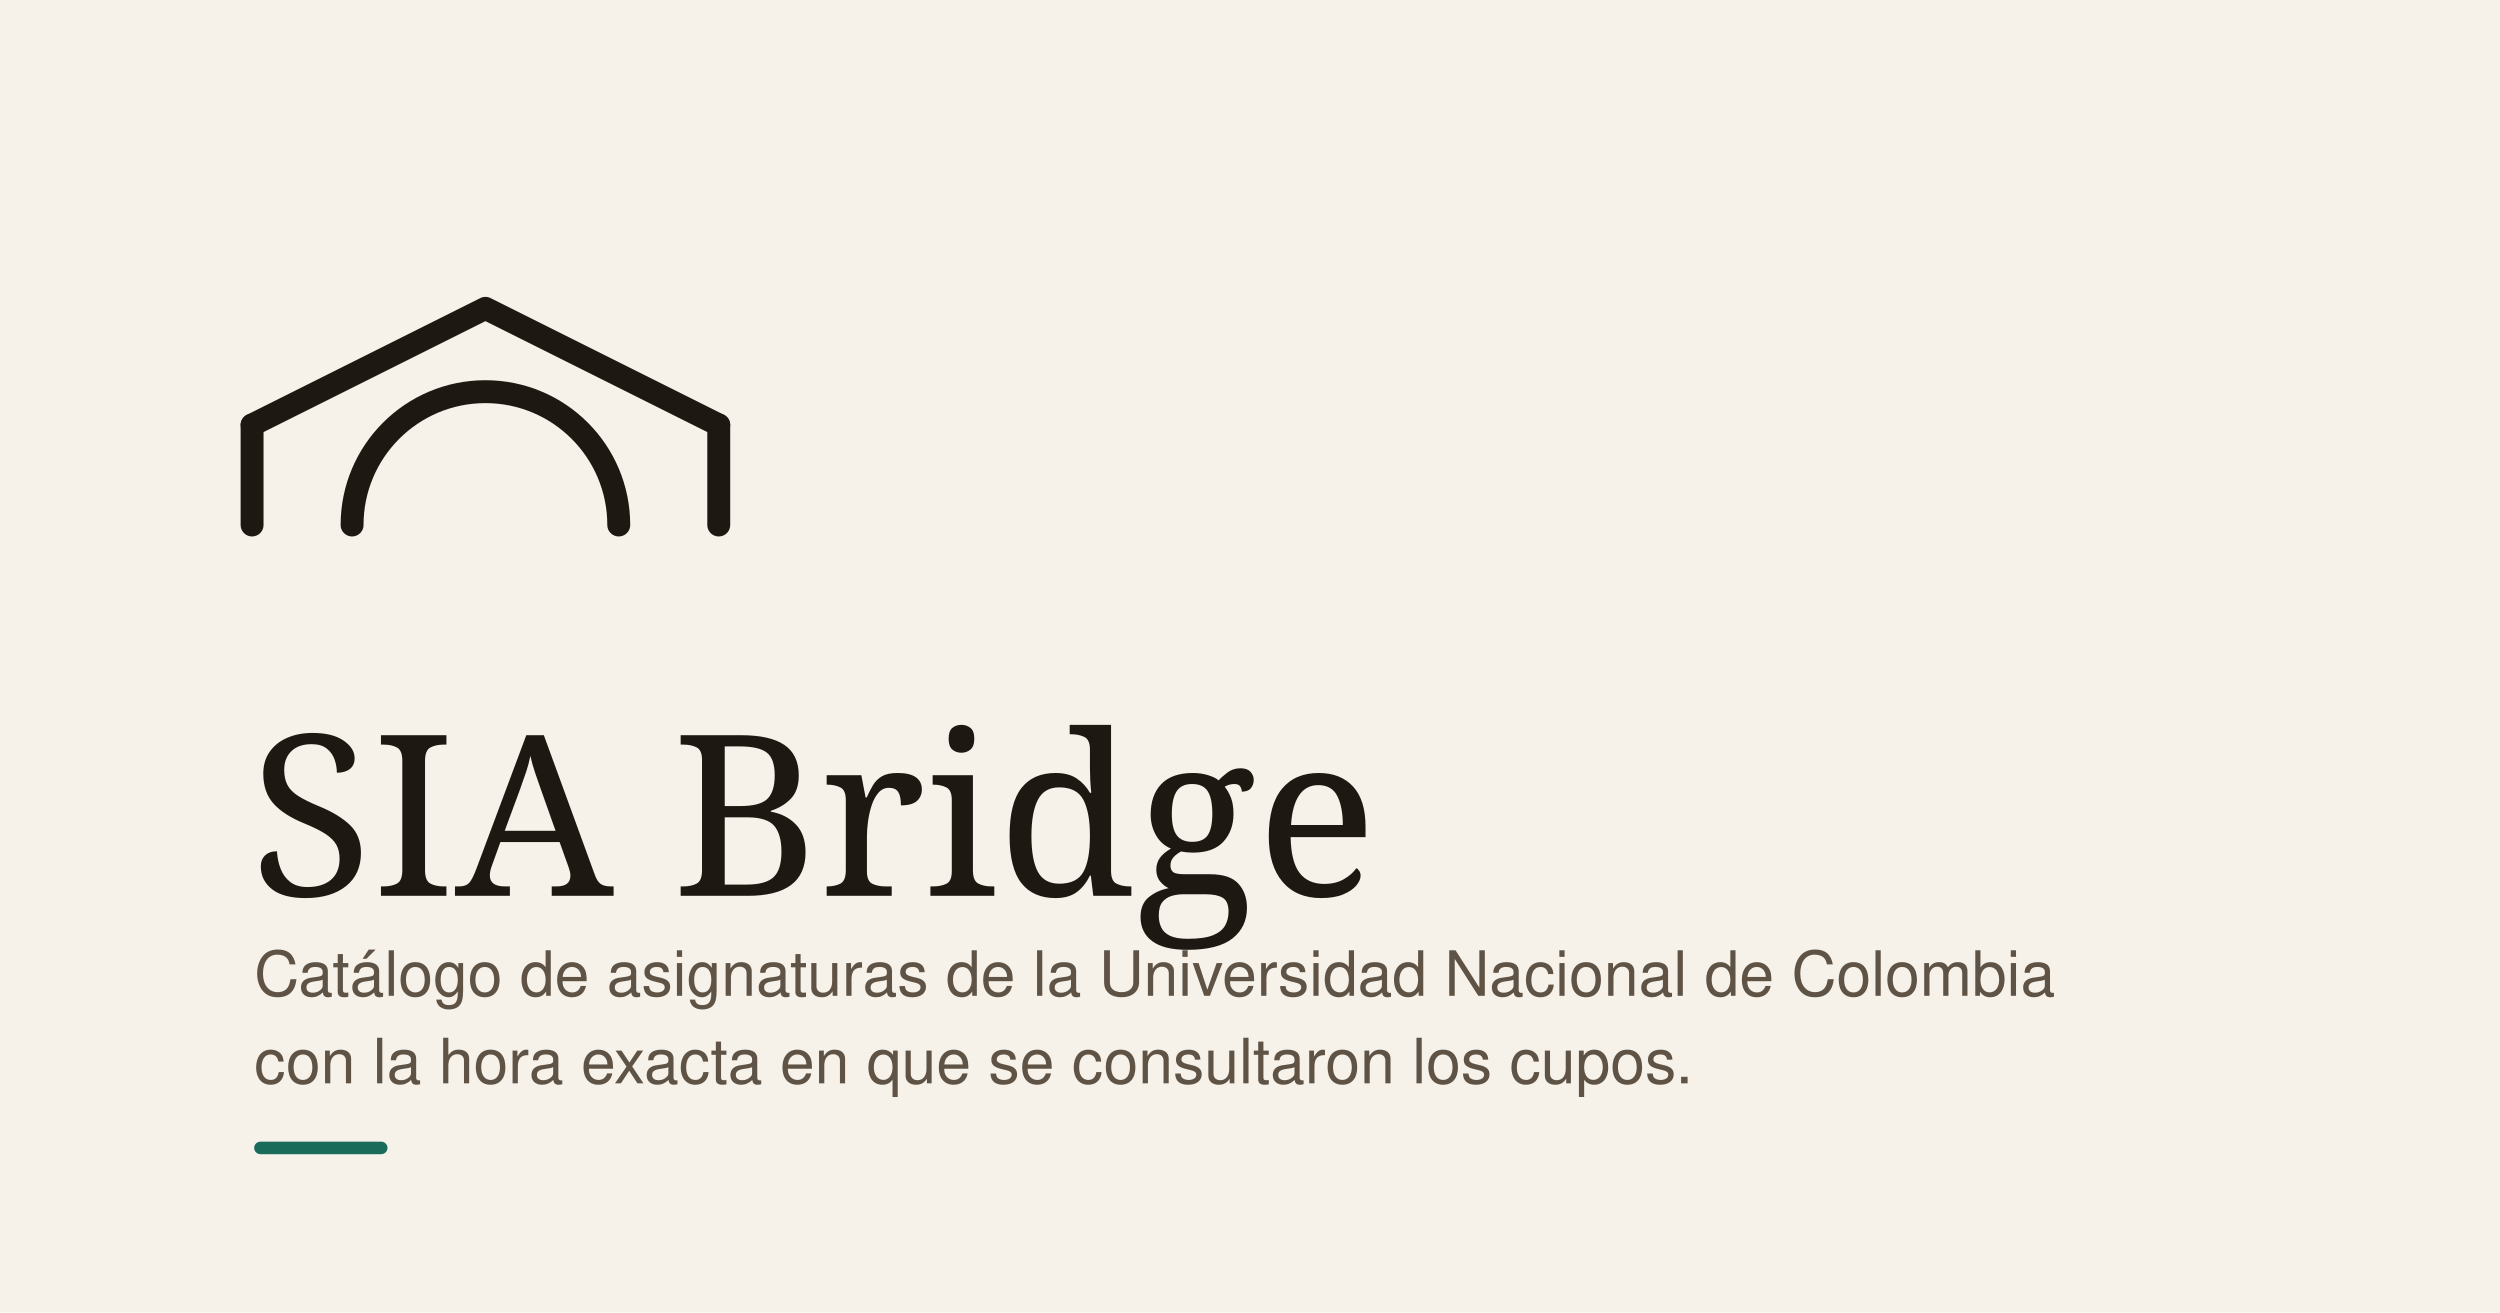
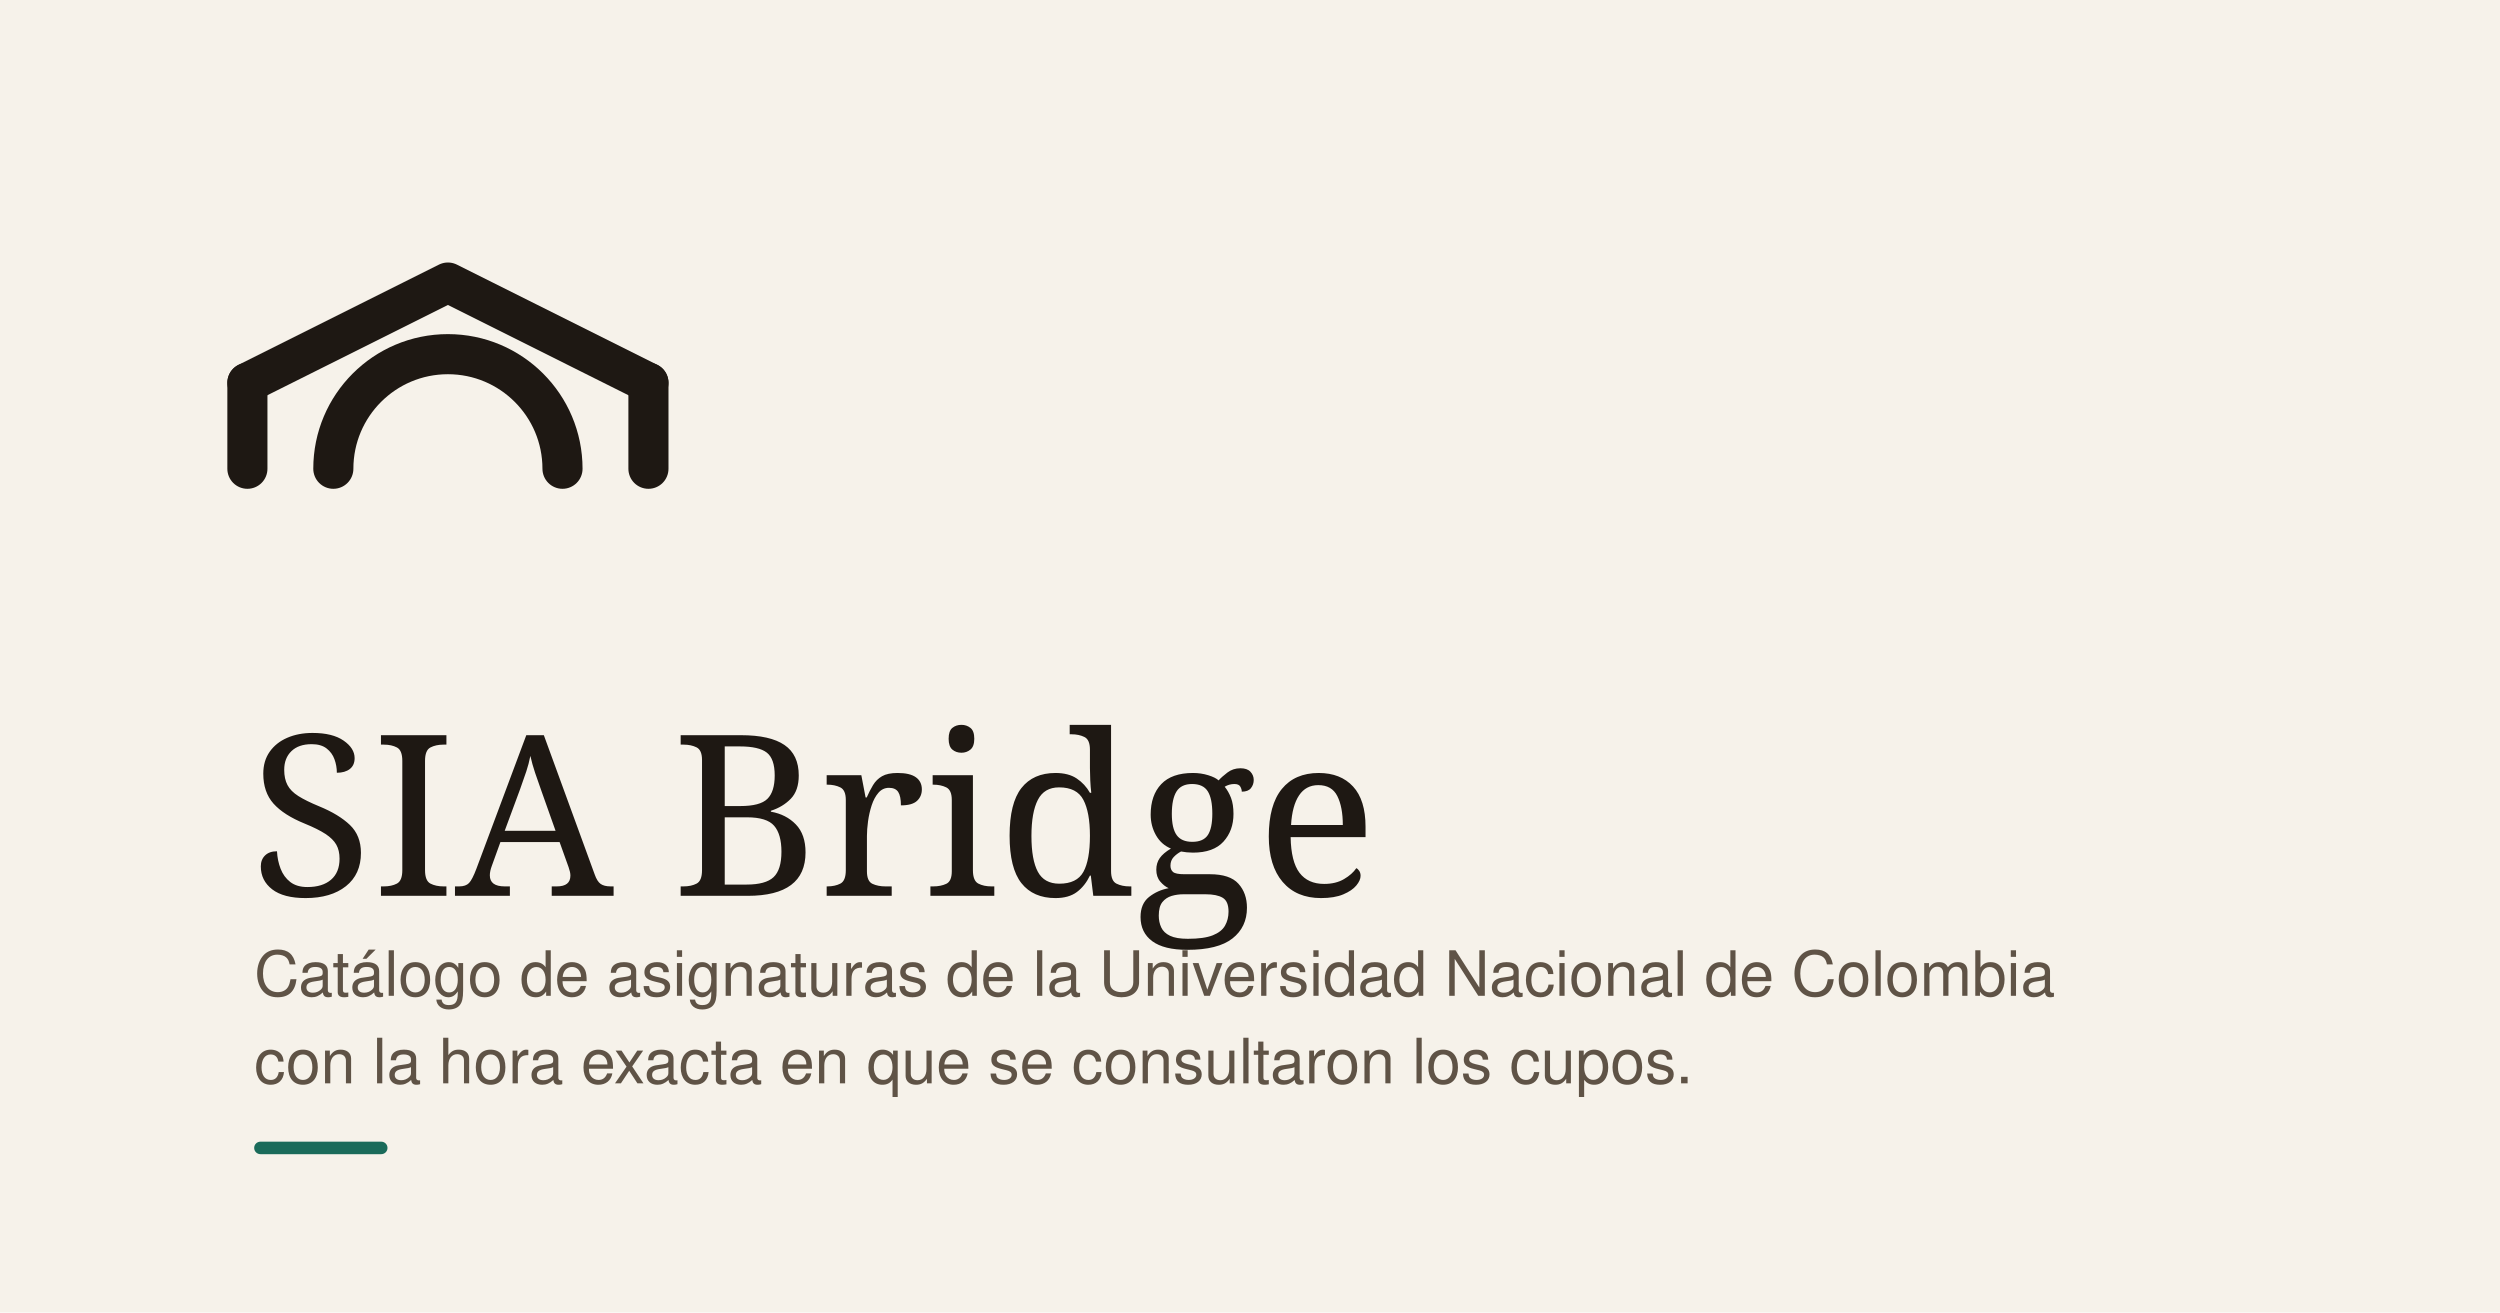
<svg xmlns="http://www.w3.org/2000/svg" width="1200" height="630" viewBox="0 0 1200 630">
  <rect width="1200" height="630" fill="#f6f2ea" />
-   <g transform="translate(105 60)" fill="none" stroke="#1e1813" stroke-width="11" stroke-linecap="round" stroke-linejoin="round">
-     <path d="M16 144 128 88l112 56" />
-     <path d="M64 192a64 64 0 0 1 128 0" />
-     <path d="M16 144v48M240 144v48" />
-   </g>
+   <svg x="105" y="60" width="220" height="220" viewBox="0 0 32 32">
+     <g fill="none" stroke="#1e1813" stroke-width="2.8" stroke-linecap="round" stroke-linejoin="round">
+       <path d="M2 18 16 11l14 7" />
+       <path d="M8 24a8 8 0 0 1 16 0" />
+       <path d="M2 18v6M30 18v6" />
+     </g>
+   </svg>
  <text x="120" y="430" font-family="Instrument Serif, Georgia, serif" font-size="108" fill="#1e1813">SIA Bridge</text>
  <text x="122" y="478" font-family="Instrument Sans, Helvetica, Arial, sans-serif" font-size="30" fill="#5f5346">Catálogo de asignaturas de la Universidad Nacional de Colombia</text>
  <text x="122" y="520" font-family="Instrument Sans, Helvetica, Arial, sans-serif" font-size="30" fill="#5f5346">con la hora exacta en que se consultaron los cupos.</text>
  <rect x="122" y="548" width="64" height="6" rx="3" fill="#1a6b5a" />
</svg>
